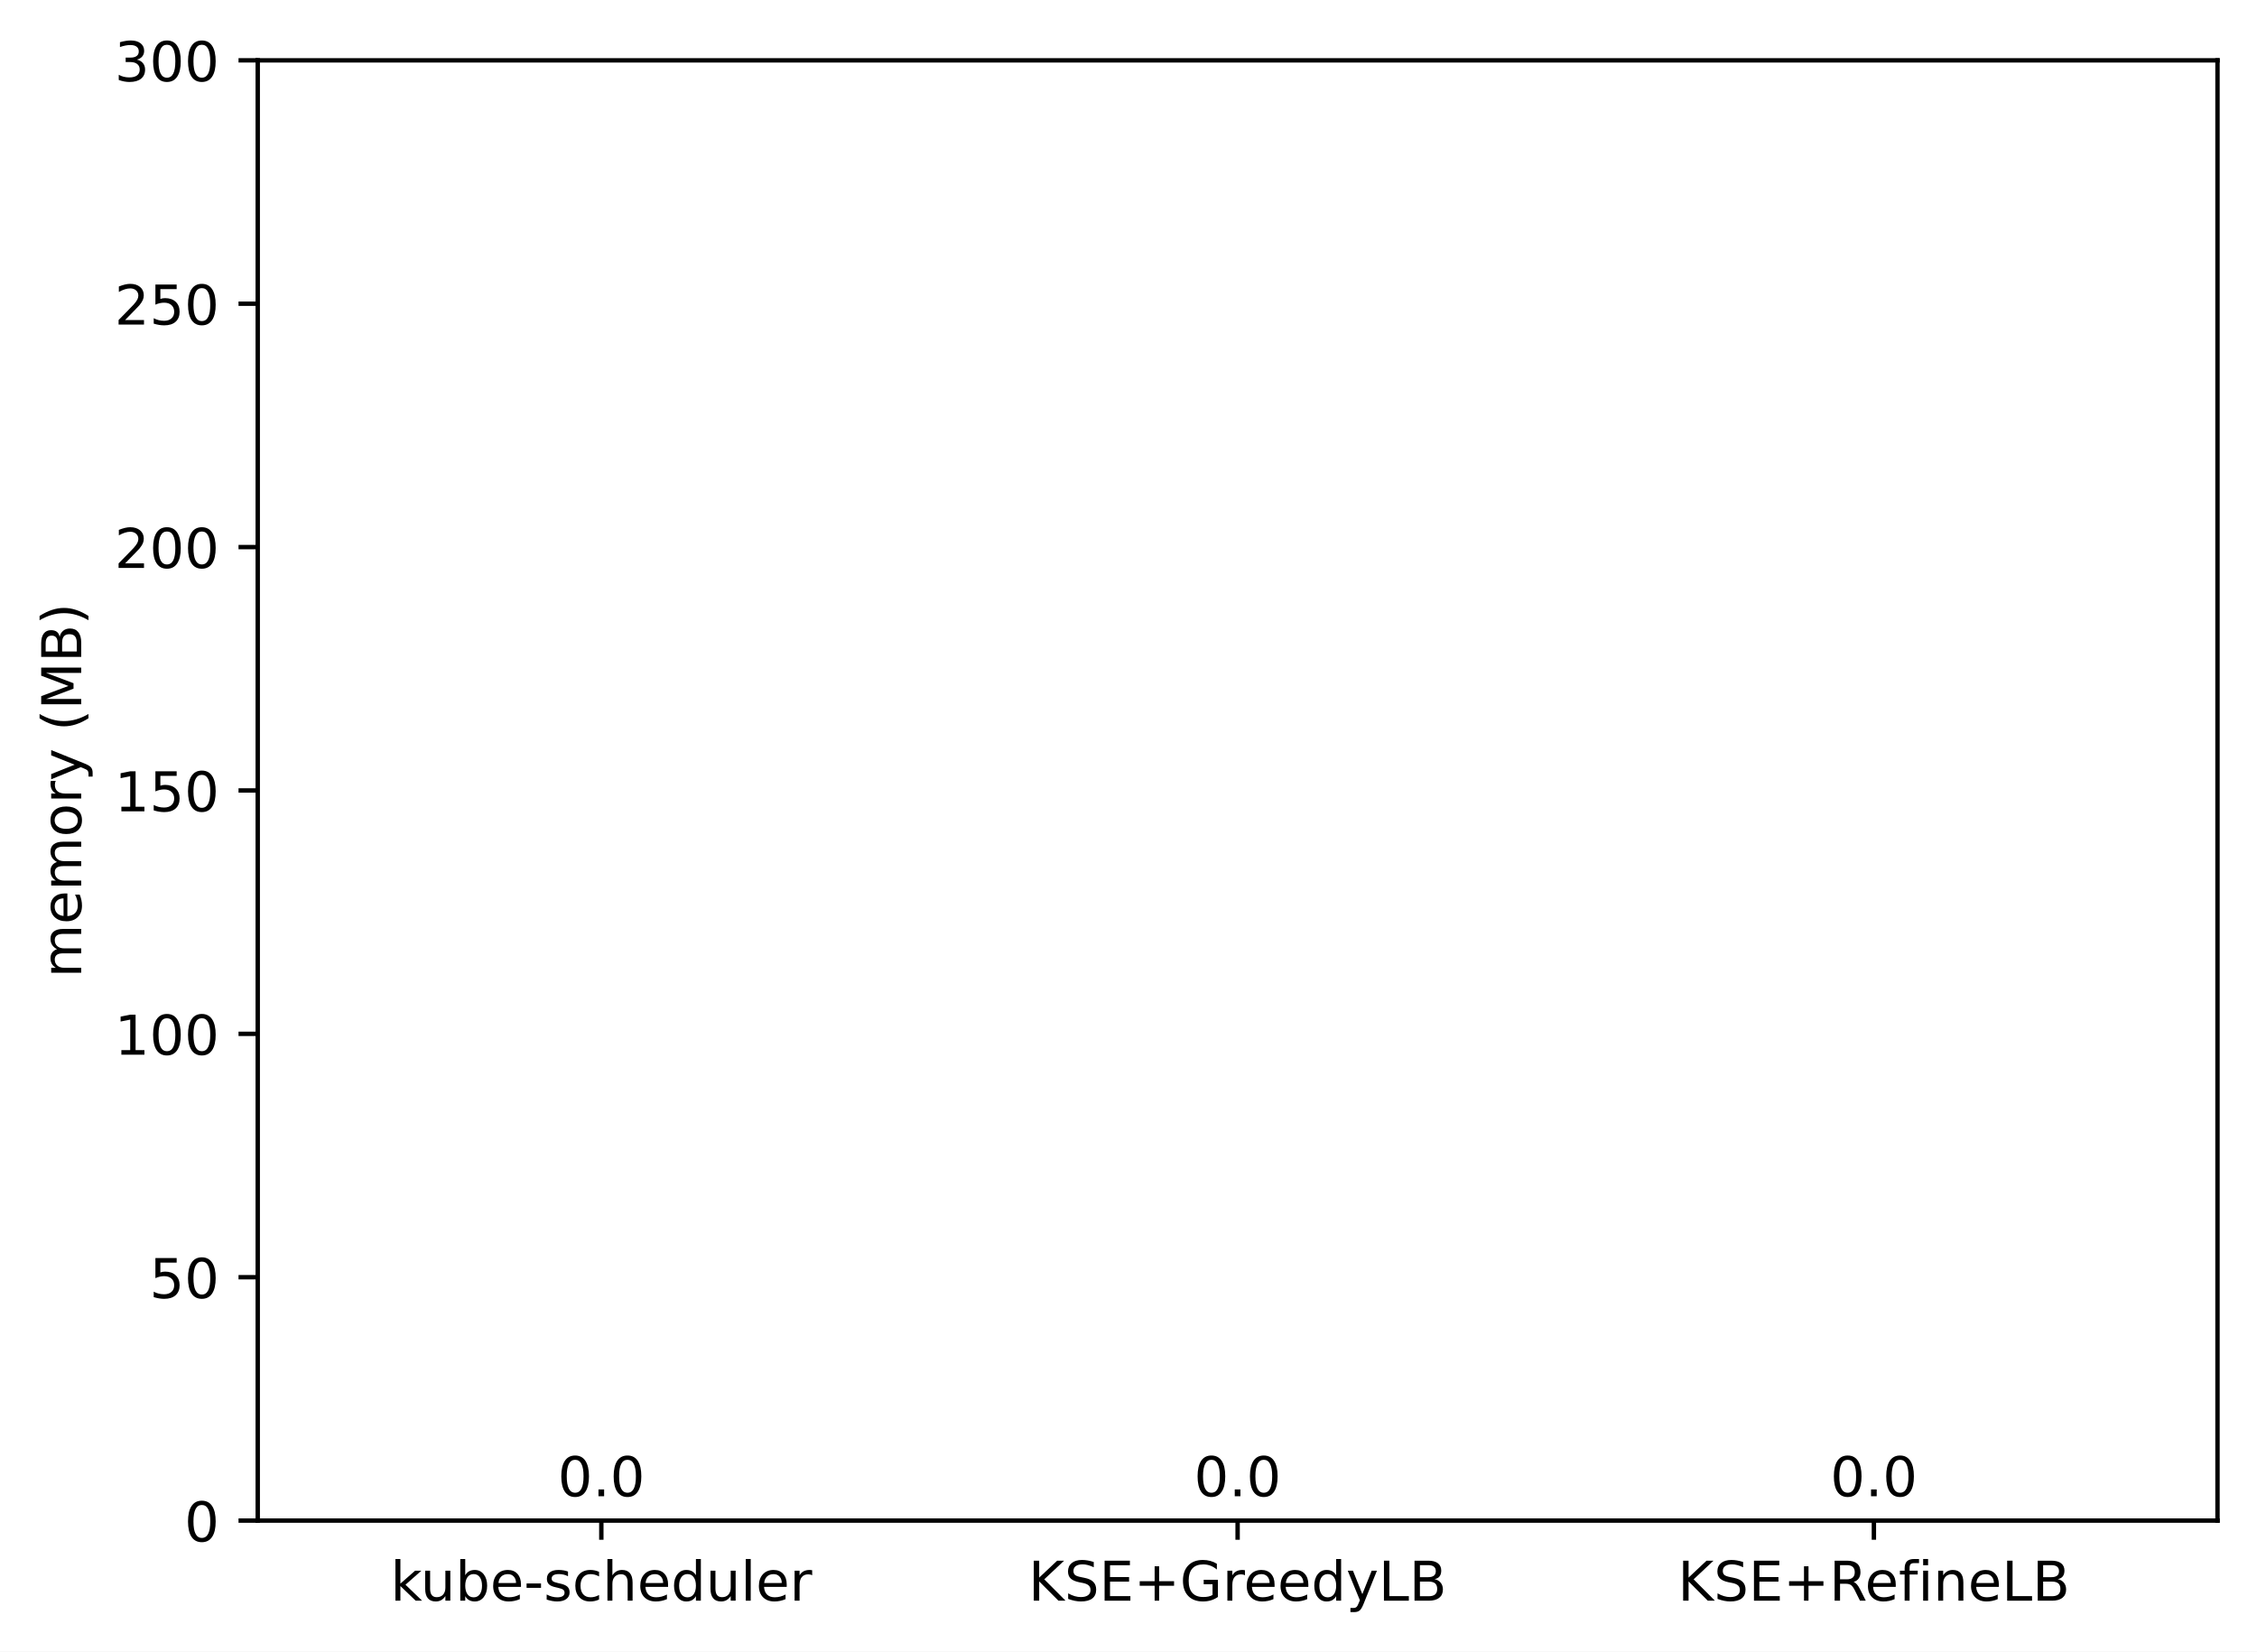
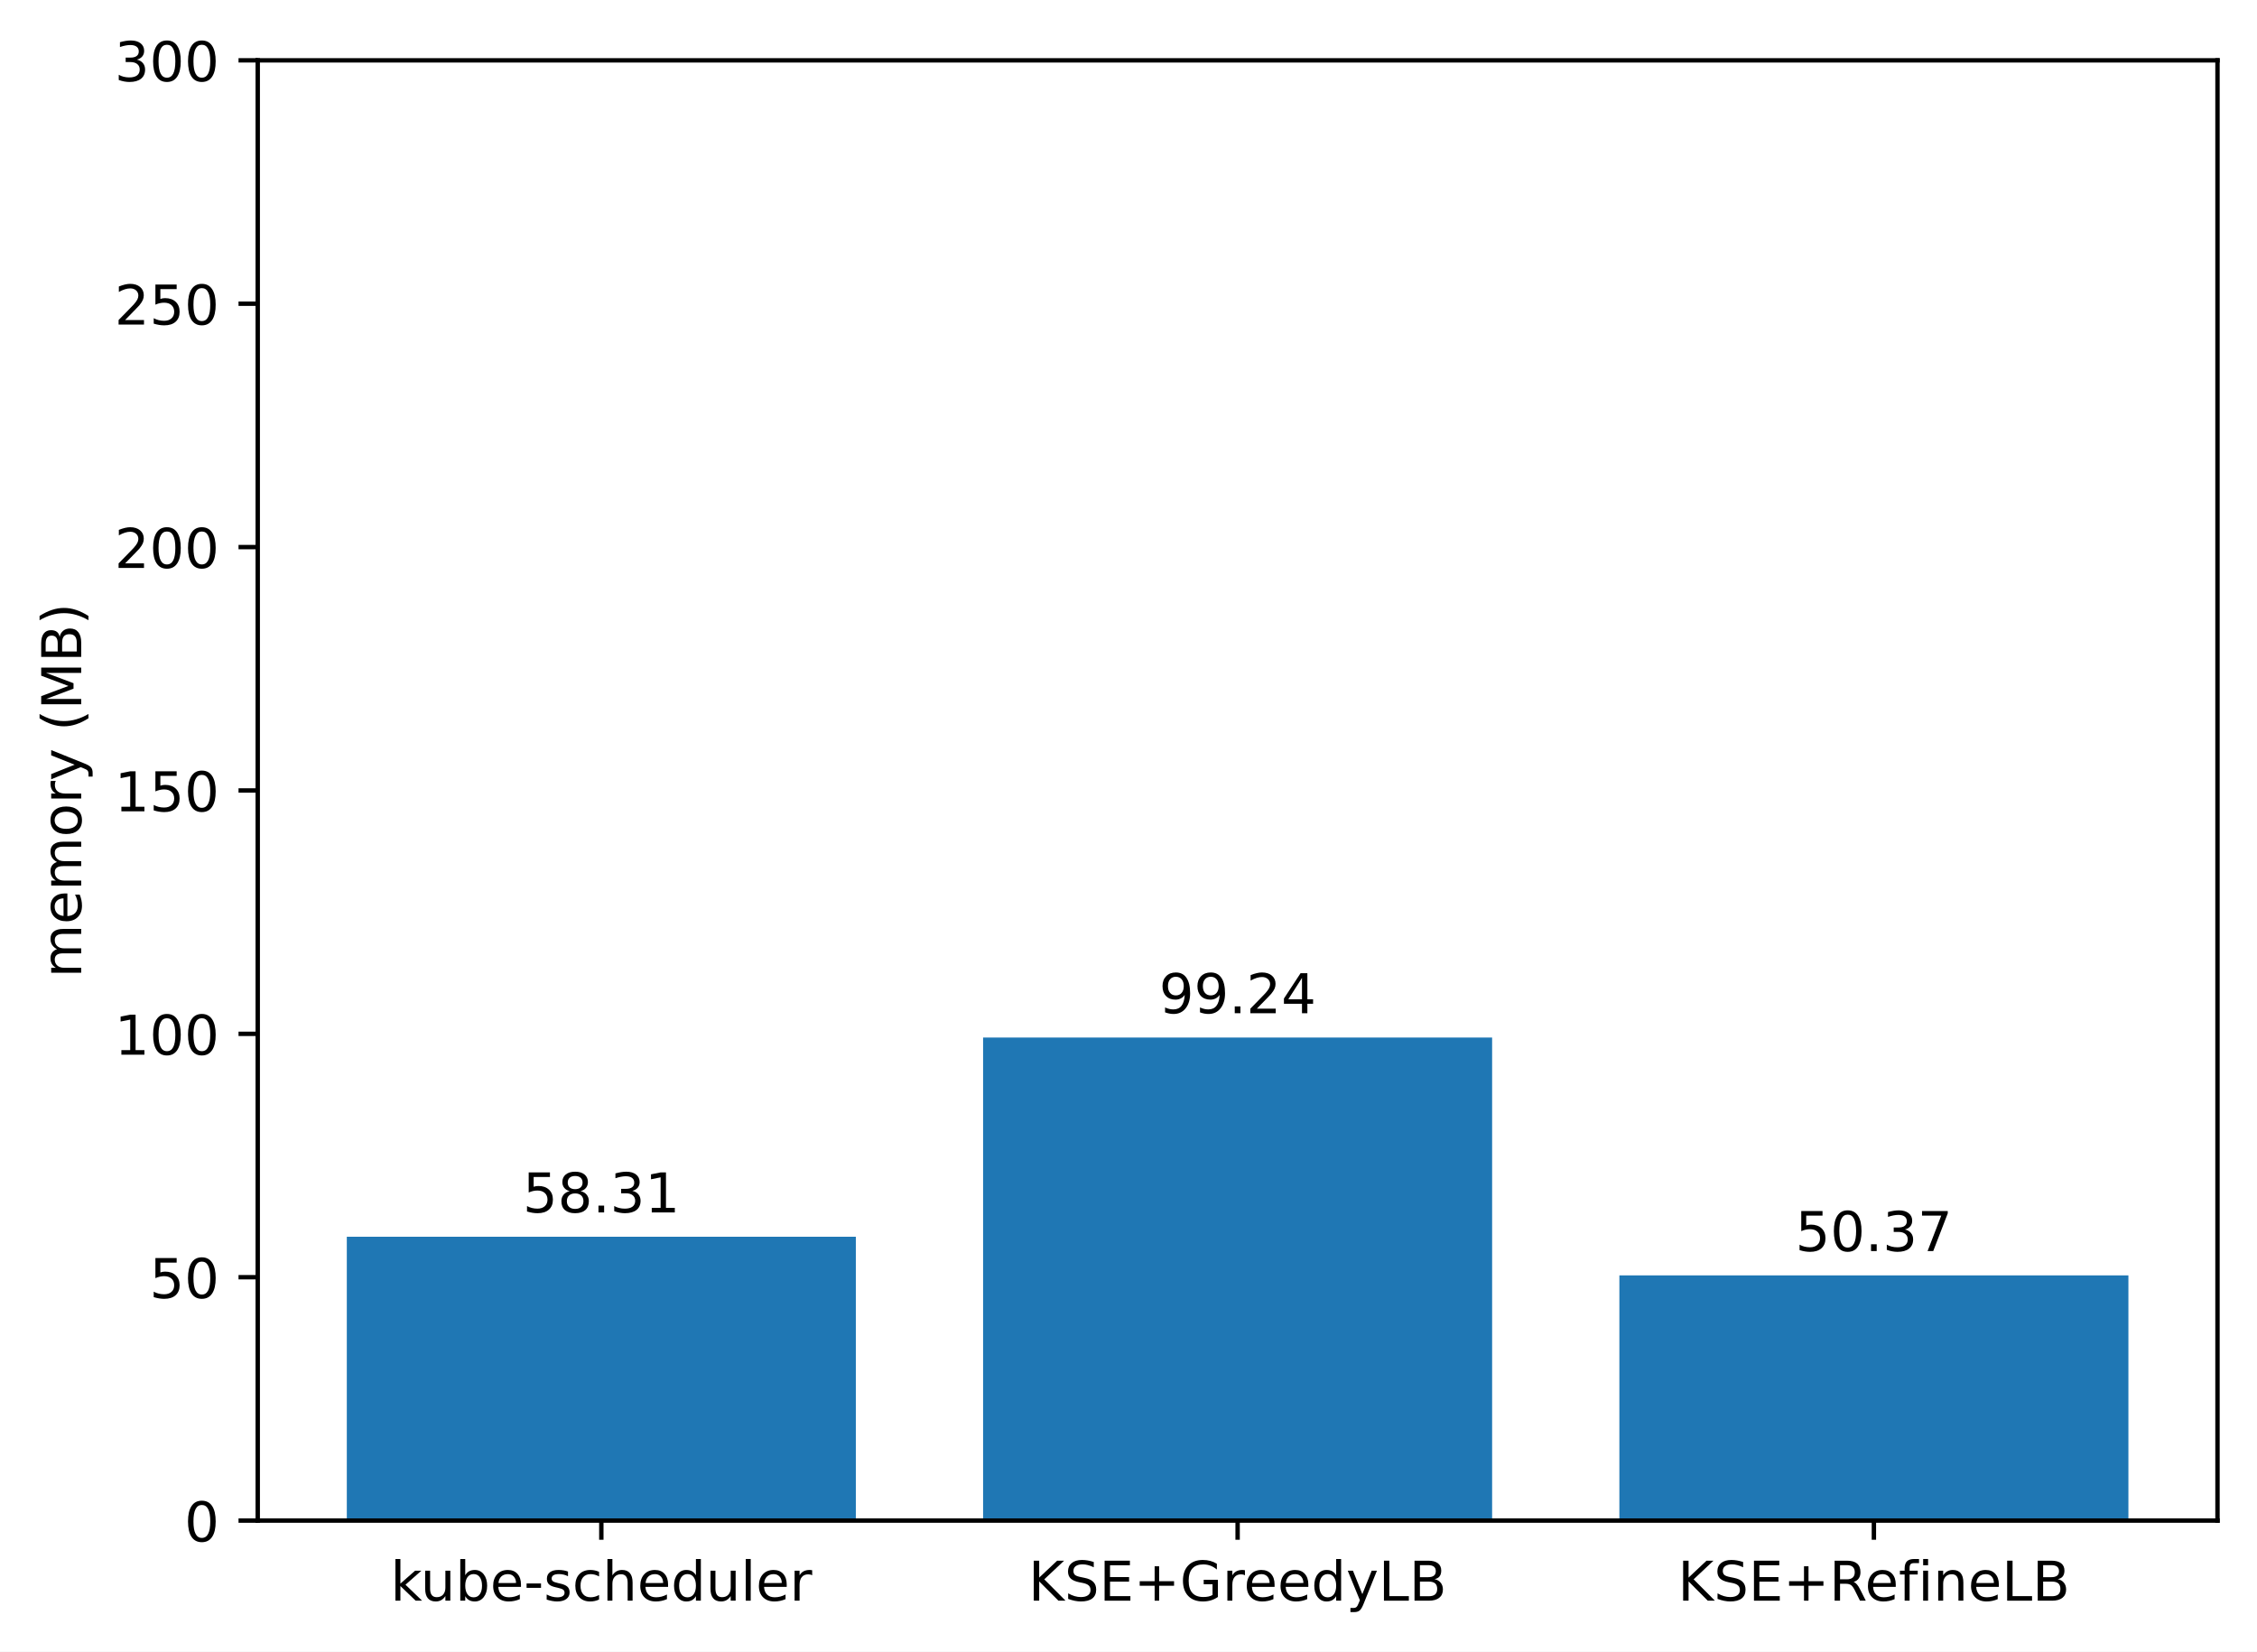
<svg xmlns="http://www.w3.org/2000/svg" xmlns:xlink="http://www.w3.org/1999/xlink" width="411.286pt" height="300.989pt" viewBox="0 0 411.286 300.989" version="1.1">
  <defs>
    <style type="text/css">*{stroke-linejoin: round; stroke-linecap: butt}</style>
  </defs>
  <g id="figure_1">
    <g id="patch_1">
      <path d="M 0 300.989  L 411.286 300.989  L 411.286 0  L 0 0  z " style="fill: #ffffff" />
    </g>
    <g id="axes_1">
      <g id="patch_2">
        <path d="M 46.966 277.111  L 404.086 277.111  L 404.086 10.999  L 46.966 10.999  z " style="fill: #ffffff" />
      </g>
      <g id="patch_3">
-         <path d="M 63.198 277.111  L 155.957 277.111  L 155.957 277.111  L 63.198 277.111  z " clip-path="url(#p2924ba945b)" style="fill: #1f77b4" />
+         <path d="M 63.198 277.111  L 155.957 277.111  L 155.957 225.388  L 63.198 225.388  z " clip-path="url(#p443e997772)" style="fill: #1f77b4" />
      </g>
      <g id="patch_4">
-         <path d="M 179.146 277.111  L 271.905 277.111  L 271.905 277.111  L 179.146 277.111  z " clip-path="url(#p2924ba945b)" style="fill: #1f77b4" />
+         <path d="M 179.146 277.111  L 271.905 277.111  L 271.905 189.081  L 179.146 189.081  z " clip-path="url(#p443e997772)" style="fill: #1f77b4" />
      </g>
      <g id="patch_5">
-         <path d="M 295.094 277.111  L 387.853 277.111  L 387.853 277.111  L 295.094 277.111  z " clip-path="url(#p2924ba945b)" style="fill: #1f77b4" />
+         <path d="M 295.094 277.111  L 387.853 277.111  L 387.853 232.431  L 295.094 232.431  z " clip-path="url(#p443e997772)" style="fill: #1f77b4" />
      </g>
      <g id="matplotlib.axis_1">
        <g id="xtick_1">
          <g id="line2d_1">
            <defs>
-               <path id="mc59bc516ce" d="M 0 0  L 0 3.5  " style="stroke: #000000; stroke-width: 0.8" />
+               <path id="m1c810b0780" d="M 0 0  L 0 3.5  " style="stroke: #000000; stroke-width: 0.8" />
            </defs>
            <g>
-               <use xlink:href="#mc59bc516ce" x="109.578" y="277.111" style="stroke: #000000; stroke-width: 0.8" />
+               <use xlink:href="#m1c810b0780" x="109.578" y="277.111" style="stroke: #000000; stroke-width: 0.8" />
            </g>
          </g>
          <g id="text_1">
            <g transform="translate(71.15179 291.7097)scale(0.1 -0.1)">
              <defs>
                <path id="DejaVuSans-6b" d="M 581 4863  L 1159 4863  L 1159 1991  L 2875 3500  L 3609 3500  L 1753 1863  L 3688 0  L 2938 0  L 1159 1709  L 1159 0  L 581 0  L 581 4863  z " transform="scale(0.015625)" />
                <path id="DejaVuSans-75" d="M 544 1381  L 544 3500  L 1119 3500  L 1119 1403  Q 1119 906 1312 657  Q 1506 409 1894 409  Q 2359 409 2629 706  Q 2900 1003 2900 1516  L 2900 3500  L 3475 3500  L 3475 0  L 2900 0  L 2900 538  Q 2691 219 2414 64  Q 2138 -91 1772 -91  Q 1169 -91 856 284  Q 544 659 544 1381  z M 1991 3584  L 1991 3584  z " transform="scale(0.015625)" />
                <path id="DejaVuSans-62" d="M 3116 1747  Q 3116 2381 2855 2742  Q 2594 3103 2138 3103  Q 1681 3103 1420 2742  Q 1159 2381 1159 1747  Q 1159 1113 1420 752  Q 1681 391 2138 391  Q 2594 391 2855 752  Q 3116 1113 3116 1747  z M 1159 2969  Q 1341 3281 1617 3432  Q 1894 3584 2278 3584  Q 2916 3584 3314 3078  Q 3713 2572 3713 1747  Q 3713 922 3314 415  Q 2916 -91 2278 -91  Q 1894 -91 1617 61  Q 1341 213 1159 525  L 1159 0  L 581 0  L 581 4863  L 1159 4863  L 1159 2969  z " transform="scale(0.015625)" />
                <path id="DejaVuSans-65" d="M 3597 1894  L 3597 1613  L 953 1613  Q 991 1019 1311 708  Q 1631 397 2203 397  Q 2534 397 2845 478  Q 3156 559 3463 722  L 3463 178  Q 3153 47 2828 -22  Q 2503 -91 2169 -91  Q 1331 -91 842 396  Q 353 884 353 1716  Q 353 2575 817 3079  Q 1281 3584 2069 3584  Q 2775 3584 3186 3129  Q 3597 2675 3597 1894  z M 3022 2063  Q 3016 2534 2758 2815  Q 2500 3097 2075 3097  Q 1594 3097 1305 2825  Q 1016 2553 972 2059  L 3022 2063  z " transform="scale(0.015625)" />
                <path id="DejaVuSans-2d" d="M 313 2009  L 1997 2009  L 1997 1497  L 313 1497  L 313 2009  z " transform="scale(0.015625)" />
                <path id="DejaVuSans-73" d="M 2834 3397  L 2834 2853  Q 2591 2978 2328 3040  Q 2066 3103 1784 3103  Q 1356 3103 1142 2972  Q 928 2841 928 2578  Q 928 2378 1081 2264  Q 1234 2150 1697 2047  L 1894 2003  Q 2506 1872 2764 1633  Q 3022 1394 3022 966  Q 3022 478 2636 193  Q 2250 -91 1575 -91  Q 1294 -91 989 -36  Q 684 19 347 128  L 347 722  Q 666 556 975 473  Q 1284 391 1588 391  Q 1994 391 2212 530  Q 2431 669 2431 922  Q 2431 1156 2273 1281  Q 2116 1406 1581 1522  L 1381 1569  Q 847 1681 609 1914  Q 372 2147 372 2553  Q 372 3047 722 3315  Q 1072 3584 1716 3584  Q 2034 3584 2315 3537  Q 2597 3491 2834 3397  z " transform="scale(0.015625)" />
                <path id="DejaVuSans-63" d="M 3122 3366  L 3122 2828  Q 2878 2963 2633 3030  Q 2388 3097 2138 3097  Q 1578 3097 1268 2742  Q 959 2388 959 1747  Q 959 1106 1268 751  Q 1578 397 2138 397  Q 2388 397 2633 464  Q 2878 531 3122 666  L 3122 134  Q 2881 22 2623 -34  Q 2366 -91 2075 -91  Q 1284 -91 818 406  Q 353 903 353 1747  Q 353 2603 823 3093  Q 1294 3584 2113 3584  Q 2378 3584 2631 3529  Q 2884 3475 3122 3366  z " transform="scale(0.015625)" />
                <path id="DejaVuSans-68" d="M 3513 2113  L 3513 0  L 2938 0  L 2938 2094  Q 2938 2591 2744 2837  Q 2550 3084 2163 3084  Q 1697 3084 1428 2787  Q 1159 2491 1159 1978  L 1159 0  L 581 0  L 581 4863  L 1159 4863  L 1159 2956  Q 1366 3272 1645 3428  Q 1925 3584 2291 3584  Q 2894 3584 3203 3211  Q 3513 2838 3513 2113  z " transform="scale(0.015625)" />
                <path id="DejaVuSans-64" d="M 2906 2969  L 2906 4863  L 3481 4863  L 3481 0  L 2906 0  L 2906 525  Q 2725 213 2448 61  Q 2172 -91 1784 -91  Q 1150 -91 751 415  Q 353 922 353 1747  Q 353 2572 751 3078  Q 1150 3584 1784 3584  Q 2172 3584 2448 3432  Q 2725 3281 2906 2969  z M 947 1747  Q 947 1113 1208 752  Q 1469 391 1925 391  Q 2381 391 2643 752  Q 2906 1113 2906 1747  Q 2906 2381 2643 2742  Q 2381 3103 1925 3103  Q 1469 3103 1208 2742  Q 947 2381 947 1747  z " transform="scale(0.015625)" />
                <path id="DejaVuSans-6c" d="M 603 4863  L 1178 4863  L 1178 0  L 603 0  L 603 4863  z " transform="scale(0.015625)" />
                <path id="DejaVuSans-72" d="M 2631 2963  Q 2534 3019 2420 3045  Q 2306 3072 2169 3072  Q 1681 3072 1420 2755  Q 1159 2438 1159 1844  L 1159 0  L 581 0  L 581 3500  L 1159 3500  L 1159 2956  Q 1341 3275 1631 3429  Q 1922 3584 2338 3584  Q 2397 3584 2469 3576  Q 2541 3569 2628 3553  L 2631 2963  z " transform="scale(0.015625)" />
              </defs>
              <use xlink:href="#DejaVuSans-6b" />
              <use xlink:href="#DejaVuSans-75" x="54.785" />
              <use xlink:href="#DejaVuSans-62" x="118.164" />
              <use xlink:href="#DejaVuSans-65" x="181.641" />
              <use xlink:href="#DejaVuSans-2d" x="243.164" />
              <use xlink:href="#DejaVuSans-73" x="279.248" />
              <use xlink:href="#DejaVuSans-63" x="331.348" />
              <use xlink:href="#DejaVuSans-68" x="386.328" />
              <use xlink:href="#DejaVuSans-65" x="449.707" />
              <use xlink:href="#DejaVuSans-64" x="511.23" />
              <use xlink:href="#DejaVuSans-75" x="574.707" />
              <use xlink:href="#DejaVuSans-6c" x="638.086" />
              <use xlink:href="#DejaVuSans-65" x="665.869" />
              <use xlink:href="#DejaVuSans-72" x="727.393" />
            </g>
          </g>
        </g>
        <g id="xtick_2">
          <g id="line2d_2">
            <g>
-               <use xlink:href="#mc59bc516ce" x="225.526" y="277.111" style="stroke: #000000; stroke-width: 0.8" />
+               <use xlink:href="#m1c810b0780" x="225.526" y="277.111" style="stroke: #000000; stroke-width: 0.8" />
            </g>
          </g>
          <g id="text_2">
            <g transform="translate(187.403 291.7097)scale(0.1 -0.1)">
              <defs>
                <path id="DejaVuSans-4b" d="M 628 4666  L 1259 4666  L 1259 2694  L 3353 4666  L 4166 4666  L 1850 2491  L 4331 0  L 3500 0  L 1259 2247  L 1259 0  L 628 0  L 628 4666  z " transform="scale(0.015625)" />
                <path id="DejaVuSans-53" d="M 3425 4513  L 3425 3897  Q 3066 4069 2747 4153  Q 2428 4238 2131 4238  Q 1616 4238 1336 4038  Q 1056 3838 1056 3469  Q 1056 3159 1242 3001  Q 1428 2844 1947 2747  L 2328 2669  Q 3034 2534 3370 2195  Q 3706 1856 3706 1288  Q 3706 609 3251 259  Q 2797 -91 1919 -91  Q 1588 -91 1214 -16  Q 841 59 441 206  L 441 856  Q 825 641 1194 531  Q 1563 422 1919 422  Q 2459 422 2753 634  Q 3047 847 3047 1241  Q 3047 1584 2836 1778  Q 2625 1972 2144 2069  L 1759 2144  Q 1053 2284 737 2584  Q 422 2884 422 3419  Q 422 4038 858 4394  Q 1294 4750 2059 4750  Q 2388 4750 2728 4690  Q 3069 4631 3425 4513  z " transform="scale(0.015625)" />
                <path id="DejaVuSans-45" d="M 628 4666  L 3578 4666  L 3578 4134  L 1259 4134  L 1259 2753  L 3481 2753  L 3481 2222  L 1259 2222  L 1259 531  L 3634 531  L 3634 0  L 628 0  L 628 4666  z " transform="scale(0.015625)" />
                <path id="DejaVuSans-2b" d="M 2944 4013  L 2944 2272  L 4684 2272  L 4684 1741  L 2944 1741  L 2944 0  L 2419 0  L 2419 1741  L 678 1741  L 678 2272  L 2419 2272  L 2419 4013  L 2944 4013  z " transform="scale(0.015625)" />
                <path id="DejaVuSans-47" d="M 3809 666  L 3809 1919  L 2778 1919  L 2778 2438  L 4434 2438  L 4434 434  Q 4069 175 3628 42  Q 3188 -91 2688 -91  Q 1594 -91 976 548  Q 359 1188 359 2328  Q 359 3472 976 4111  Q 1594 4750 2688 4750  Q 3144 4750 3555 4637  Q 3966 4525 4313 4306  L 4313 3634  Q 3963 3931 3569 4081  Q 3175 4231 2741 4231  Q 1884 4231 1454 3753  Q 1025 3275 1025 2328  Q 1025 1384 1454 906  Q 1884 428 2741 428  Q 3075 428 3337 486  Q 3600 544 3809 666  z " transform="scale(0.015625)" />
                <path id="DejaVuSans-79" d="M 2059 -325  Q 1816 -950 1584 -1140  Q 1353 -1331 966 -1331  L 506 -1331  L 506 -850  L 844 -850  Q 1081 -850 1212 -737  Q 1344 -625 1503 -206  L 1606 56  L 191 3500  L 800 3500  L 1894 763  L 2988 3500  L 3597 3500  L 2059 -325  z " transform="scale(0.015625)" />
                <path id="DejaVuSans-4c" d="M 628 4666  L 1259 4666  L 1259 531  L 3531 531  L 3531 0  L 628 0  L 628 4666  z " transform="scale(0.015625)" />
                <path id="DejaVuSans-42" d="M 1259 2228  L 1259 519  L 2272 519  Q 2781 519 3026 730  Q 3272 941 3272 1375  Q 3272 1813 3026 2020  Q 2781 2228 2272 2228  L 1259 2228  z M 1259 4147  L 1259 2741  L 2194 2741  Q 2656 2741 2882 2914  Q 3109 3088 3109 3444  Q 3109 3797 2882 3972  Q 2656 4147 2194 4147  L 1259 4147  z M 628 4666  L 2241 4666  Q 2963 4666 3353 4366  Q 3744 4066 3744 3513  Q 3744 3084 3544 2831  Q 3344 2578 2956 2516  Q 3422 2416 3680 2098  Q 3938 1781 3938 1306  Q 3938 681 3513 340  Q 3088 0 2303 0  L 628 0  L 628 4666  z " transform="scale(0.015625)" />
              </defs>
              <use xlink:href="#DejaVuSans-4b" />
              <use xlink:href="#DejaVuSans-53" x="65.576" />
              <use xlink:href="#DejaVuSans-45" x="129.053" />
              <use xlink:href="#DejaVuSans-2b" x="192.236" />
              <use xlink:href="#DejaVuSans-47" x="276.025" />
              <use xlink:href="#DejaVuSans-72" x="353.516" />
              <use xlink:href="#DejaVuSans-65" x="392.379" />
              <use xlink:href="#DejaVuSans-65" x="453.902" />
              <use xlink:href="#DejaVuSans-64" x="515.426" />
              <use xlink:href="#DejaVuSans-79" x="578.902" />
              <use xlink:href="#DejaVuSans-4c" x="638.082" />
              <use xlink:href="#DejaVuSans-42" x="693.795" />
            </g>
          </g>
        </g>
        <g id="xtick_3">
          <g id="line2d_3">
            <g>
-               <use xlink:href="#mc59bc516ce" x="341.474" y="277.111" style="stroke: #000000; stroke-width: 0.8" />
+               <use xlink:href="#m1c810b0780" x="341.474" y="277.111" style="stroke: #000000; stroke-width: 0.8" />
            </g>
          </g>
          <g id="text_3">
            <g transform="translate(305.7346 291.7097)scale(0.1 -0.1)">
              <defs>
                <path id="DejaVuSans-52" d="M 2841 2188  Q 3044 2119 3236 1894  Q 3428 1669 3622 1275  L 4263 0  L 3584 0  L 2988 1197  Q 2756 1666 2539 1819  Q 2322 1972 1947 1972  L 1259 1972  L 1259 0  L 628 0  L 628 4666  L 2053 4666  Q 2853 4666 3247 4331  Q 3641 3997 3641 3322  Q 3641 2881 3436 2590  Q 3231 2300 2841 2188  z M 1259 4147  L 1259 2491  L 2053 2491  Q 2509 2491 2742 2702  Q 2975 2913 2975 3322  Q 2975 3731 2742 3939  Q 2509 4147 2053 4147  L 1259 4147  z " transform="scale(0.015625)" />
                <path id="DejaVuSans-66" d="M 2375 4863  L 2375 4384  L 1825 4384  Q 1516 4384 1395 4259  Q 1275 4134 1275 3809  L 1275 3500  L 2222 3500  L 2222 3053  L 1275 3053  L 1275 0  L 697 0  L 697 3053  L 147 3053  L 147 3500  L 697 3500  L 697 3744  Q 697 4328 969 4595  Q 1241 4863 1831 4863  L 2375 4863  z " transform="scale(0.015625)" />
                <path id="DejaVuSans-69" d="M 603 3500  L 1178 3500  L 1178 0  L 603 0  L 603 3500  z M 603 4863  L 1178 4863  L 1178 4134  L 603 4134  L 603 4863  z " transform="scale(0.015625)" />
                <path id="DejaVuSans-6e" d="M 3513 2113  L 3513 0  L 2938 0  L 2938 2094  Q 2938 2591 2744 2837  Q 2550 3084 2163 3084  Q 1697 3084 1428 2787  Q 1159 2491 1159 1978  L 1159 0  L 581 0  L 581 3500  L 1159 3500  L 1159 2956  Q 1366 3272 1645 3428  Q 1925 3584 2291 3584  Q 2894 3584 3203 3211  Q 3513 2838 3513 2113  z " transform="scale(0.015625)" />
              </defs>
              <use xlink:href="#DejaVuSans-4b" />
              <use xlink:href="#DejaVuSans-53" x="65.576" />
              <use xlink:href="#DejaVuSans-45" x="129.053" />
              <use xlink:href="#DejaVuSans-2b" x="192.236" />
              <use xlink:href="#DejaVuSans-52" x="276.025" />
              <use xlink:href="#DejaVuSans-65" x="341.008" />
              <use xlink:href="#DejaVuSans-66" x="402.531" />
              <use xlink:href="#DejaVuSans-69" x="437.736" />
              <use xlink:href="#DejaVuSans-6e" x="465.52" />
              <use xlink:href="#DejaVuSans-65" x="528.898" />
              <use xlink:href="#DejaVuSans-4c" x="590.422" />
              <use xlink:href="#DejaVuSans-42" x="646.135" />
            </g>
          </g>
        </g>
      </g>
      <g id="matplotlib.axis_2">
        <g id="ytick_1">
          <g id="line2d_4">
            <defs>
-               <path id="mb691429bc1" d="M 0 0  L -3.5 0  " style="stroke: #000000; stroke-width: 0.8" />
+               <path id="m305337beab" d="M 0 0  L -3.5 0  " style="stroke: #000000; stroke-width: 0.8" />
            </defs>
            <g>
-               <use xlink:href="#mb691429bc1" x="46.966" y="277.111" style="stroke: #000000; stroke-width: 0.8" />
+               <use xlink:href="#m305337beab" x="46.966" y="277.111" style="stroke: #000000; stroke-width: 0.8" />
            </g>
          </g>
          <g id="text_4">
            <g transform="translate(33.60312 280.9104)scale(0.1 -0.1)">
              <defs>
                <path id="DejaVuSans-30" d="M 2034 4250  Q 1547 4250 1301 3770  Q 1056 3291 1056 2328  Q 1056 1369 1301 889  Q 1547 409 2034 409  Q 2525 409 2770 889  Q 3016 1369 3016 2328  Q 3016 3291 2770 3770  Q 2525 4250 2034 4250  z M 2034 4750  Q 2819 4750 3233 4129  Q 3647 3509 3647 2328  Q 3647 1150 3233 529  Q 2819 -91 2034 -91  Q 1250 -91 836 529  Q 422 1150 422 2328  Q 422 3509 836 4129  Q 1250 4750 2034 4750  z " transform="scale(0.015625)" />
              </defs>
              <use xlink:href="#DejaVuSans-30" />
            </g>
          </g>
        </g>
        <g id="ytick_2">
          <g id="line2d_5">
            <g>
-               <use xlink:href="#mb691429bc1" x="46.966" y="232.759" style="stroke: #000000; stroke-width: 0.8" />
+               <use xlink:href="#m305337beab" x="46.966" y="232.759" style="stroke: #000000; stroke-width: 0.8" />
            </g>
          </g>
          <g id="text_5">
            <g transform="translate(27.24063 236.5584)scale(0.1 -0.1)">
              <defs>
                <path id="DejaVuSans-35" d="M 691 4666  L 3169 4666  L 3169 4134  L 1269 4134  L 1269 2991  Q 1406 3038 1543 3061  Q 1681 3084 1819 3084  Q 2600 3084 3056 2656  Q 3513 2228 3513 1497  Q 3513 744 3044 326  Q 2575 -91 1722 -91  Q 1428 -91 1123 -41  Q 819 9 494 109  L 494 744  Q 775 591 1075 516  Q 1375 441 1709 441  Q 2250 441 2565 725  Q 2881 1009 2881 1497  Q 2881 1984 2565 2268  Q 2250 2553 1709 2553  Q 1456 2553 1204 2497  Q 953 2441 691 2322  L 691 4666  z " transform="scale(0.015625)" />
              </defs>
              <use xlink:href="#DejaVuSans-35" />
              <use xlink:href="#DejaVuSans-30" x="63.623" />
            </g>
          </g>
        </g>
        <g id="ytick_3">
          <g id="line2d_6">
            <g>
-               <use xlink:href="#mb691429bc1" x="46.966" y="188.407" style="stroke: #000000; stroke-width: 0.8" />
+               <use xlink:href="#m305337beab" x="46.966" y="188.407" style="stroke: #000000; stroke-width: 0.8" />
            </g>
          </g>
          <g id="text_6">
            <g transform="translate(20.87813 192.2064)scale(0.1 -0.1)">
              <defs>
                <path id="DejaVuSans-31" d="M 794 531  L 1825 531  L 1825 4091  L 703 3866  L 703 4441  L 1819 4666  L 2450 4666  L 2450 531  L 3481 531  L 3481 0  L 794 0  L 794 531  z " transform="scale(0.015625)" />
              </defs>
              <use xlink:href="#DejaVuSans-31" />
              <use xlink:href="#DejaVuSans-30" x="63.623" />
              <use xlink:href="#DejaVuSans-30" x="127.246" />
            </g>
          </g>
        </g>
        <g id="ytick_4">
          <g id="line2d_7">
            <g>
-               <use xlink:href="#mb691429bc1" x="46.966" y="144.055" style="stroke: #000000; stroke-width: 0.8" />
+               <use xlink:href="#m305337beab" x="46.966" y="144.055" style="stroke: #000000; stroke-width: 0.8" />
            </g>
          </g>
          <g id="text_7">
            <g transform="translate(20.87813 147.8544)scale(0.1 -0.1)">
              <use xlink:href="#DejaVuSans-31" />
              <use xlink:href="#DejaVuSans-35" x="63.623" />
              <use xlink:href="#DejaVuSans-30" x="127.246" />
            </g>
          </g>
        </g>
        <g id="ytick_5">
          <g id="line2d_8">
            <g>
-               <use xlink:href="#mb691429bc1" x="46.966" y="99.703" style="stroke: #000000; stroke-width: 0.8" />
+               <use xlink:href="#m305337beab" x="46.966" y="99.703" style="stroke: #000000; stroke-width: 0.8" />
            </g>
          </g>
          <g id="text_8">
            <g transform="translate(20.87813 103.5024)scale(0.1 -0.1)">
              <defs>
                <path id="DejaVuSans-32" d="M 1228 531  L 3431 531  L 3431 0  L 469 0  L 469 531  Q 828 903 1448 1529  Q 2069 2156 2228 2338  Q 2531 2678 2651 2914  Q 2772 3150 2772 3378  Q 2772 3750 2511 3984  Q 2250 4219 1831 4219  Q 1534 4219 1204 4116  Q 875 4013 500 3803  L 500 4441  Q 881 4594 1212 4672  Q 1544 4750 1819 4750  Q 2544 4750 2975 4387  Q 3406 4025 3406 3419  Q 3406 3131 3298 2873  Q 3191 2616 2906 2266  Q 2828 2175 2409 1742  Q 1991 1309 1228 531  z " transform="scale(0.015625)" />
              </defs>
              <use xlink:href="#DejaVuSans-32" />
              <use xlink:href="#DejaVuSans-30" x="63.623" />
              <use xlink:href="#DejaVuSans-30" x="127.246" />
            </g>
          </g>
        </g>
        <g id="ytick_6">
          <g id="line2d_9">
            <g>
-               <use xlink:href="#mb691429bc1" x="46.966" y="55.351" style="stroke: #000000; stroke-width: 0.8" />
+               <use xlink:href="#m305337beab" x="46.966" y="55.351" style="stroke: #000000; stroke-width: 0.8" />
            </g>
          </g>
          <g id="text_9">
            <g transform="translate(20.87813 59.15044)scale(0.1 -0.1)">
              <use xlink:href="#DejaVuSans-32" />
              <use xlink:href="#DejaVuSans-35" x="63.623" />
              <use xlink:href="#DejaVuSans-30" x="127.246" />
            </g>
          </g>
        </g>
        <g id="ytick_7">
          <g id="line2d_10">
            <g>
-               <use xlink:href="#mb691429bc1" x="46.966" y="10.999" style="stroke: #000000; stroke-width: 0.8" />
+               <use xlink:href="#m305337beab" x="46.966" y="10.999" style="stroke: #000000; stroke-width: 0.8" />
            </g>
          </g>
          <g id="text_10">
            <g transform="translate(20.87813 14.79844)scale(0.1 -0.1)">
              <defs>
                <path id="DejaVuSans-33" d="M 2597 2516  Q 3050 2419 3304 2112  Q 3559 1806 3559 1356  Q 3559 666 3084 287  Q 2609 -91 1734 -91  Q 1441 -91 1130 -33  Q 819 25 488 141  L 488 750  Q 750 597 1062 519  Q 1375 441 1716 441  Q 2309 441 2620 675  Q 2931 909 2931 1356  Q 2931 1769 2642 2001  Q 2353 2234 1838 2234  L 1294 2234  L 1294 2753  L 1863 2753  Q 2328 2753 2575 2939  Q 2822 3125 2822 3475  Q 2822 3834 2567 4026  Q 2313 4219 1838 4219  Q 1578 4219 1281 4162  Q 984 4106 628 3988  L 628 4550  Q 988 4650 1302 4700  Q 1616 4750 1894 4750  Q 2613 4750 3031 4423  Q 3450 4097 3450 3541  Q 3450 3153 3228 2886  Q 3006 2619 2597 2516  z " transform="scale(0.015625)" />
              </defs>
              <use xlink:href="#DejaVuSans-33" />
              <use xlink:href="#DejaVuSans-30" x="63.623" />
              <use xlink:href="#DejaVuSans-30" x="127.246" />
            </g>
          </g>
        </g>
        <g id="text_11">
          <g transform="translate(14.79844 178.1818)rotate(-90)scale(0.1 -0.1)">
            <defs>
              <path id="DejaVuSans-6d" d="M 3328 2828  Q 3544 3216 3844 3400  Q 4144 3584 4550 3584  Q 5097 3584 5394 3201  Q 5691 2819 5691 2113  L 5691 0  L 5113 0  L 5113 2094  Q 5113 2597 4934 2840  Q 4756 3084 4391 3084  Q 3944 3084 3684 2787  Q 3425 2491 3425 1978  L 3425 0  L 2847 0  L 2847 2094  Q 2847 2600 2669 2842  Q 2491 3084 2119 3084  Q 1678 3084 1418 2786  Q 1159 2488 1159 1978  L 1159 0  L 581 0  L 581 3500  L 1159 3500  L 1159 2956  Q 1356 3278 1631 3431  Q 1906 3584 2284 3584  Q 2666 3584 2933 3390  Q 3200 3197 3328 2828  z " transform="scale(0.015625)" />
              <path id="DejaVuSans-6f" d="M 1959 3097  Q 1497 3097 1228 2736  Q 959 2375 959 1747  Q 959 1119 1226 758  Q 1494 397 1959 397  Q 2419 397 2687 759  Q 2956 1122 2956 1747  Q 2956 2369 2687 2733  Q 2419 3097 1959 3097  z M 1959 3584  Q 2709 3584 3137 3096  Q 3566 2609 3566 1747  Q 3566 888 3137 398  Q 2709 -91 1959 -91  Q 1206 -91 779 398  Q 353 888 353 1747  Q 353 2609 779 3096  Q 1206 3584 1959 3584  z " transform="scale(0.015625)" />
              <path id="DejaVuSans-20" transform="scale(0.015625)" />
              <path id="DejaVuSans-28" d="M 1984 4856  Q 1566 4138 1362 3434  Q 1159 2731 1159 2009  Q 1159 1288 1364 580  Q 1569 -128 1984 -844  L 1484 -844  Q 1016 -109 783 600  Q 550 1309 550 2009  Q 550 2706 781 3412  Q 1013 4119 1484 4856  L 1984 4856  z " transform="scale(0.015625)" />
              <path id="DejaVuSans-4d" d="M 628 4666  L 1569 4666  L 2759 1491  L 3956 4666  L 4897 4666  L 4897 0  L 4281 0  L 4281 4097  L 3078 897  L 2444 897  L 1241 4097  L 1241 0  L 628 0  L 628 4666  z " transform="scale(0.015625)" />
              <path id="DejaVuSans-29" d="M 513 4856  L 1013 4856  Q 1481 4119 1714 3412  Q 1947 2706 1947 2009  Q 1947 1309 1714 600  Q 1481 -109 1013 -844  L 513 -844  Q 928 -128 1133 580  Q 1338 1288 1338 2009  Q 1338 2731 1133 3434  Q 928 4138 513 4856  z " transform="scale(0.015625)" />
            </defs>
            <use xlink:href="#DejaVuSans-6d" />
            <use xlink:href="#DejaVuSans-65" x="97.412" />
            <use xlink:href="#DejaVuSans-6d" x="158.936" />
            <use xlink:href="#DejaVuSans-6f" x="256.348" />
            <use xlink:href="#DejaVuSans-72" x="317.529" />
            <use xlink:href="#DejaVuSans-79" x="358.643" />
            <use xlink:href="#DejaVuSans-20" x="417.822" />
            <use xlink:href="#DejaVuSans-28" x="449.609" />
            <use xlink:href="#DejaVuSans-4d" x="488.623" />
            <use xlink:href="#DejaVuSans-42" x="574.902" />
            <use xlink:href="#DejaVuSans-29" x="643.506" />
          </g>
        </g>
      </g>
      <g id="patch_6">
        <path d="M 46.966 277.111  L 46.966 10.999  " style="fill: none; stroke: #000000; stroke-width: 0.8; stroke-linejoin: miter; stroke-linecap: square" />
      </g>
      <g id="patch_7">
        <path d="M 404.086 277.111  L 404.086 10.999  " style="fill: none; stroke: #000000; stroke-width: 0.8; stroke-linejoin: miter; stroke-linecap: square" />
      </g>
      <g id="patch_8">
        <path d="M 46.966 277.111  L 404.086 277.111  " style="fill: none; stroke: #000000; stroke-width: 0.8; stroke-linejoin: miter; stroke-linecap: square" />
      </g>
      <g id="patch_9">
        <path d="M 46.966 10.999  L 404.086 10.999  " style="fill: none; stroke: #000000; stroke-width: 0.8; stroke-linejoin: miter; stroke-linecap: square" />
      </g>
      <g id="text_12">
-         <g transform="translate(101.626 272.676)scale(0.1 -0.1)">
+         <g transform="translate(95.26351 220.9527)scale(0.1 -0.1)">
          <defs>
+             <path id="DejaVuSans-38" d="M 2034 2216  Q 1584 2216 1326 1975  Q 1069 1734 1069 1313  Q 1069 891 1326 650  Q 1584 409 2034 409  Q 2484 409 2743 651  Q 3003 894 3003 1313  Q 3003 1734 2745 1975  Q 2488 2216 2034 2216  z M 1403 2484  Q 997 2584 770 2862  Q 544 3141 544 3541  Q 544 4100 942 4425  Q 1341 4750 2034 4750  Q 2731 4750 3128 4425  Q 3525 4100 3525 3541  Q 3525 3141 3298 2862  Q 3072 2584 2669 2484  Q 3125 2378 3379 2068  Q 3634 1759 3634 1313  Q 3634 634 3220 271  Q 2806 -91 2034 -91  Q 1263 -91 848 271  Q 434 634 434 1313  Q 434 1759 690 2068  Q 947 2378 1403 2484  z M 1172 3481  Q 1172 3119 1398 2916  Q 1625 2713 2034 2713  Q 2441 2713 2670 2916  Q 2900 3119 2900 3481  Q 2900 3844 2670 4047  Q 2441 4250 2034 4250  Q 1625 4250 1398 4047  Q 1172 3844 1172 3481  z " transform="scale(0.015625)" />
            <path id="DejaVuSans-2e" d="M 684 794  L 1344 794  L 1344 0  L 684 0  L 684 794  z " transform="scale(0.015625)" />
          </defs>
-           <use xlink:href="#DejaVuSans-30" />
-           <use xlink:href="#DejaVuSans-2e" x="63.623" />
-           <use xlink:href="#DejaVuSans-30" x="95.41" />
+           <use xlink:href="#DejaVuSans-35" />
+           <use xlink:href="#DejaVuSans-38" x="63.623" />
+           <use xlink:href="#DejaVuSans-2e" x="127.246" />
+           <use xlink:href="#DejaVuSans-33" x="159.033" />
+           <use xlink:href="#DejaVuSans-31" x="222.656" />
        </g>
      </g>
      <g id="text_13">
-         <g transform="translate(217.5741 272.676)scale(0.1 -0.1)">
-           <use xlink:href="#DejaVuSans-30" />
-           <use xlink:href="#DejaVuSans-2e" x="63.623" />
-           <use xlink:href="#DejaVuSans-30" x="95.41" />
+         <g transform="translate(211.2116 184.6462)scale(0.1 -0.1)">
+           <defs>
+             <path id="DejaVuSans-39" d="M 703 97  L 703 672  Q 941 559 1184 500  Q 1428 441 1663 441  Q 2288 441 2617 861  Q 2947 1281 2994 2138  Q 2813 1869 2534 1725  Q 2256 1581 1919 1581  Q 1219 1581 811 2004  Q 403 2428 403 3163  Q 403 3881 828 4315  Q 1253 4750 1959 4750  Q 2769 4750 3195 4129  Q 3622 3509 3622 2328  Q 3622 1225 3098 567  Q 2575 -91 1691 -91  Q 1453 -91 1209 -44  Q 966 3 703 97  z M 1959 2075  Q 2384 2075 2632 2365  Q 2881 2656 2881 3163  Q 2881 3666 2632 3958  Q 2384 4250 1959 4250  Q 1534 4250 1286 3958  Q 1038 3666 1038 3163  Q 1038 2656 1286 2365  Q 1534 2075 1959 2075  z " transform="scale(0.015625)" />
+             <path id="DejaVuSans-34" d="M 2419 4116  L 825 1625  L 2419 1625  L 2419 4116  z M 2253 4666  L 3047 4666  L 3047 1625  L 3713 1625  L 3713 1100  L 3047 1100  L 3047 0  L 2419 0  L 2419 1100  L 313 1100  L 313 1709  L 2253 4666  z " transform="scale(0.015625)" />
+           </defs>
+           <use xlink:href="#DejaVuSans-39" />
+           <use xlink:href="#DejaVuSans-39" x="63.623" />
+           <use xlink:href="#DejaVuSans-2e" x="127.246" />
+           <use xlink:href="#DejaVuSans-32" x="159.033" />
+           <use xlink:href="#DejaVuSans-34" x="222.656" />
        </g>
      </g>
      <g id="text_14">
-         <g transform="translate(333.5221 272.676)scale(0.1 -0.1)">
-           <use xlink:href="#DejaVuSans-30" />
-           <use xlink:href="#DejaVuSans-2e" x="63.623" />
-           <use xlink:href="#DejaVuSans-30" x="95.41" />
+         <g transform="translate(327.1596 227.9958)scale(0.1 -0.1)">
+           <defs>
+             <path id="DejaVuSans-37" d="M 525 4666  L 3525 4666  L 3525 4397  L 1831 0  L 1172 0  L 2766 4134  L 525 4134  L 525 4666  z " transform="scale(0.015625)" />
+           </defs>
+           <use xlink:href="#DejaVuSans-35" />
+           <use xlink:href="#DejaVuSans-30" x="63.623" />
+           <use xlink:href="#DejaVuSans-2e" x="127.246" />
+           <use xlink:href="#DejaVuSans-33" x="159.033" />
+           <use xlink:href="#DejaVuSans-37" x="222.656" />
        </g>
      </g>
    </g>
  </g>
  <defs>
-     <clipPath id="p2924ba945b">
+     <clipPath id="p443e997772">
      <rect x="46.966" y="10.999" width="357.12" height="266.112" />
    </clipPath>
  </defs>
</svg>
